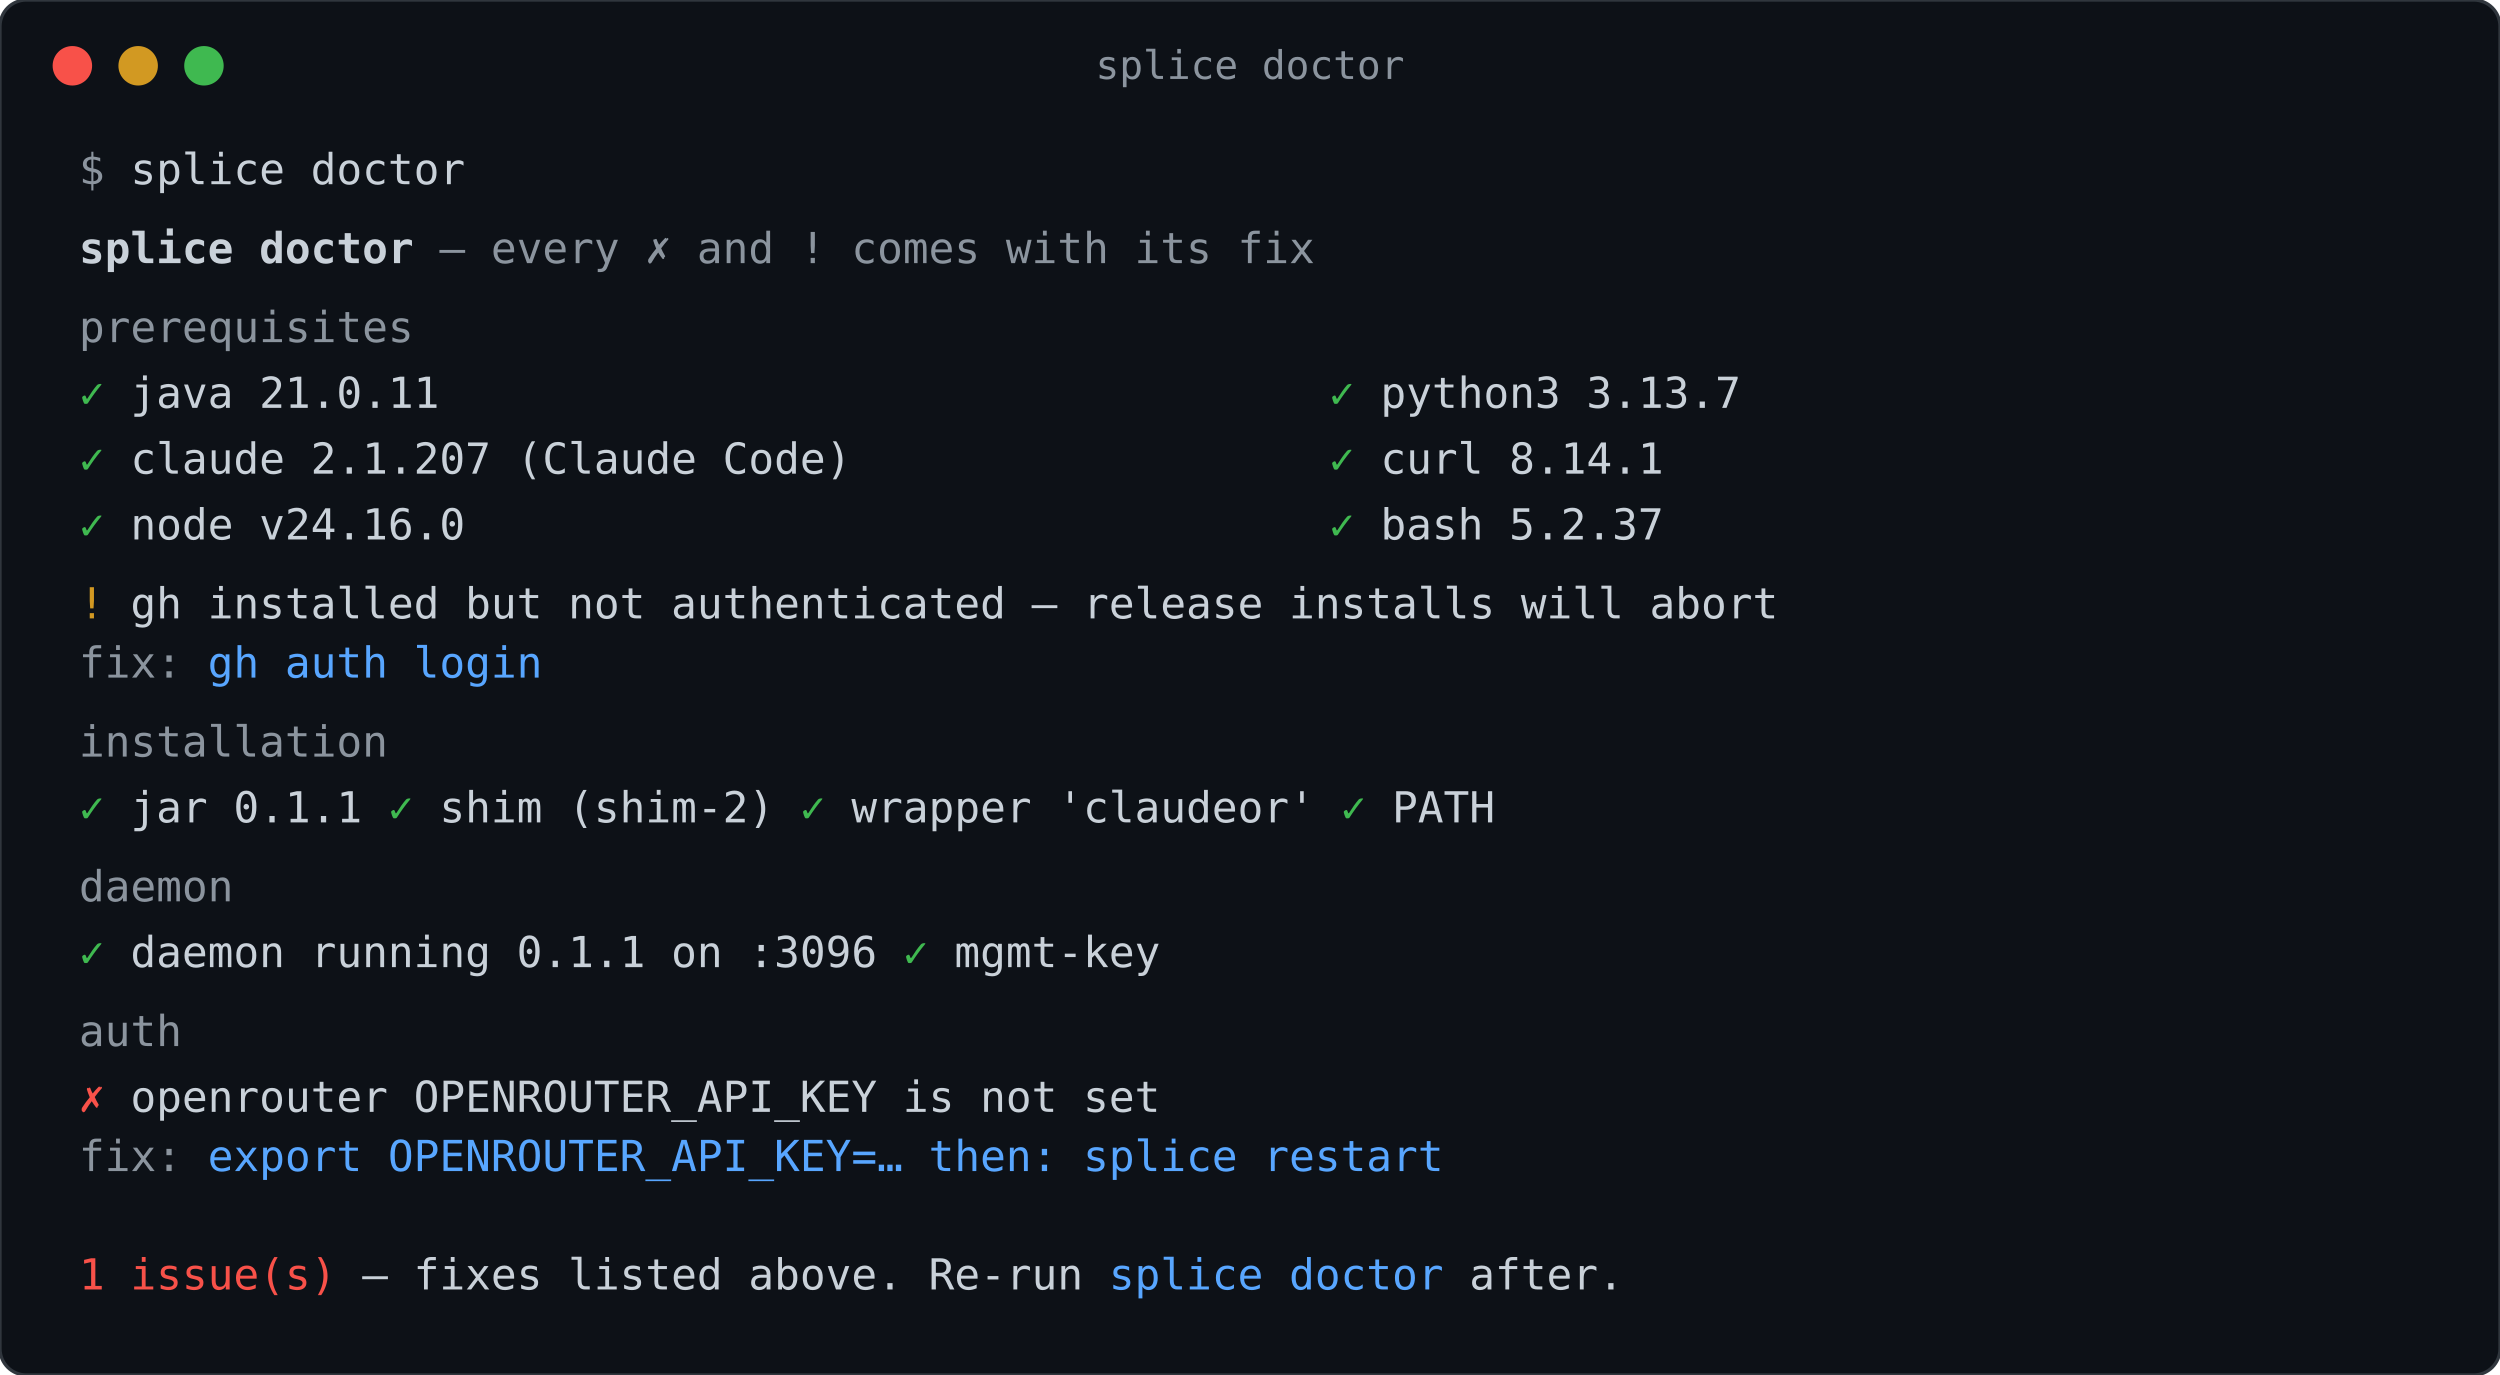
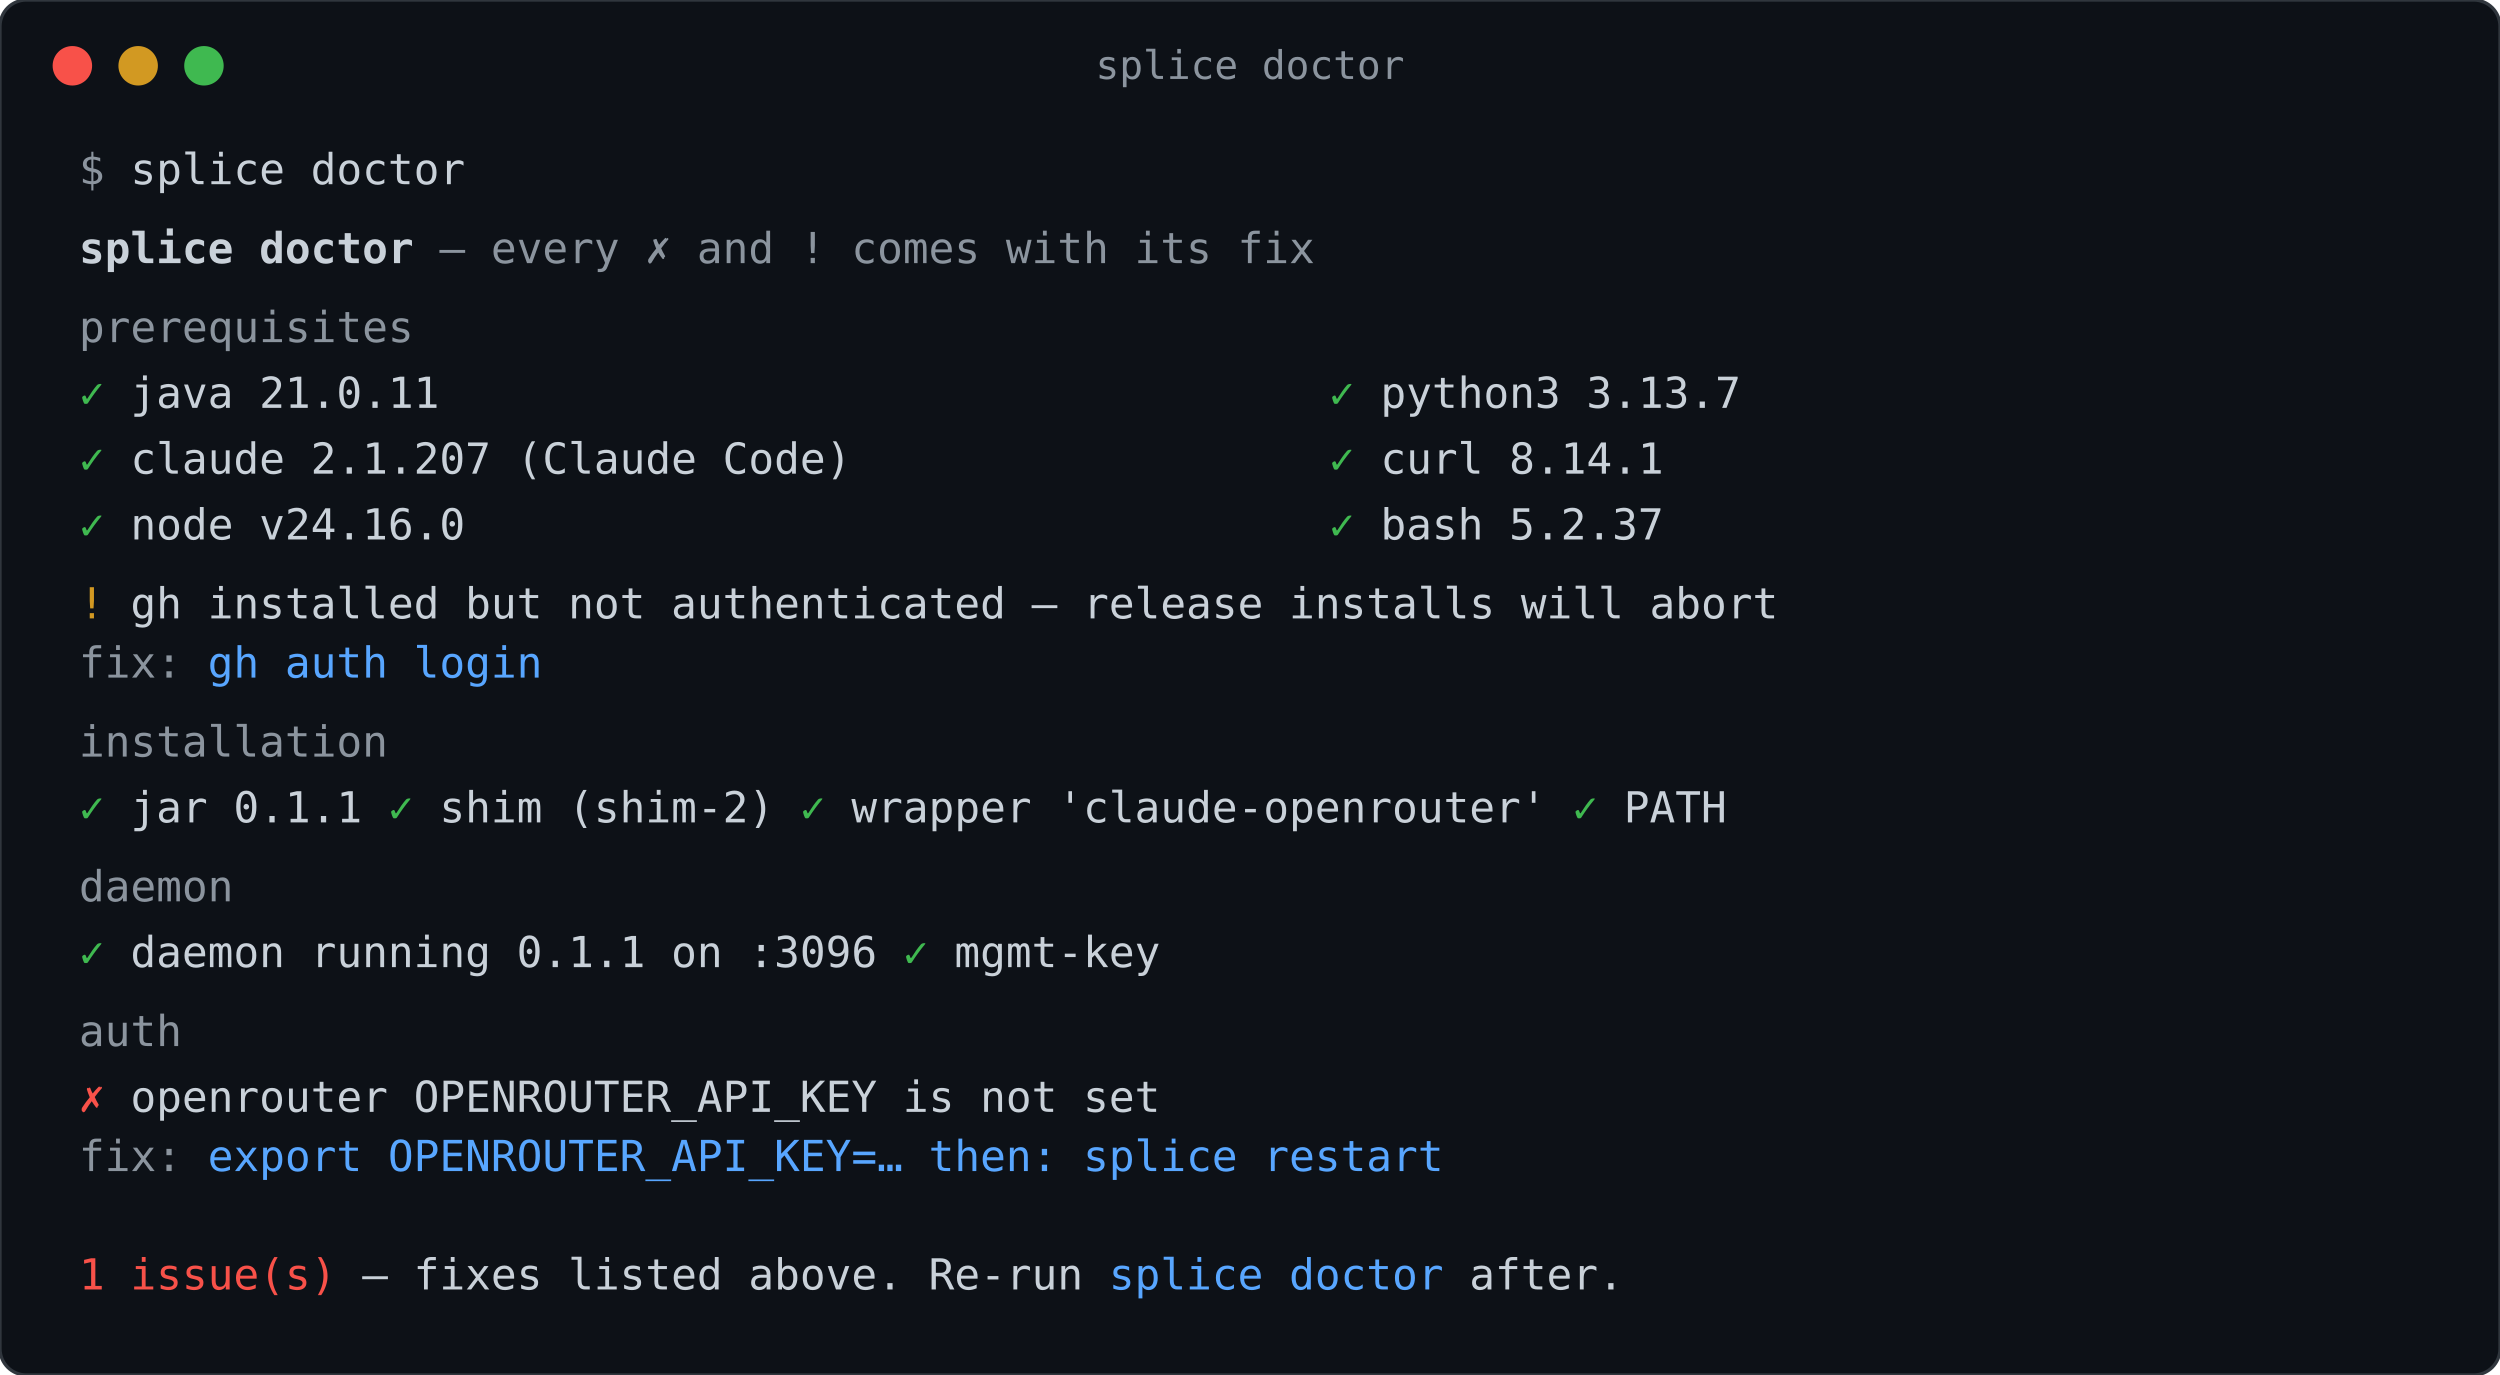
<svg xmlns="http://www.w3.org/2000/svg" width="760" height="418" viewBox="0 0 760 418" font-family="ui-monospace, SFMono-Regular, 'SF Mono', Menlo, Consolas, monospace" font-size="13">
  <rect width="760" height="418" rx="8" fill="#0d1117" stroke="#30363d" />
  <circle cx="22" cy="20" r="6" fill="#f85149" />
  <circle cx="42" cy="20" r="6" fill="#d29922" />
  <circle cx="62" cy="20" r="6" fill="#3fb950" />
  <text x="380" y="24" fill="#8b949e" text-anchor="middle" font-size="12">splice doctor</text>
  <g fill="#c9d1d9">
    <text x="24" y="56">
      <tspan fill="#8b949e">$</tspan> splice doctor</text>
    <text x="24" y="80">
      <tspan font-weight="bold">splice doctor</tspan>
      <tspan fill="#8b949e">— every ✗ and ! comes with its fix</tspan>
    </text>
    <text x="24" y="104" fill="#8b949e">prerequisites</text>
    <text x="24" y="124">
      <tspan fill="#3fb950">✓</tspan> java     21.0.11</text>
    <text x="24" y="144">
      <tspan fill="#3fb950">✓</tspan> claude   2.1.207 (Claude Code)</text>
    <text x="24" y="164">
      <tspan fill="#3fb950">✓</tspan> node     v24.16.0</text>
    <text x="404" y="124">
      <tspan fill="#3fb950">✓</tspan> python3  3.13.7</text>
    <text x="404" y="144">
      <tspan fill="#3fb950">✓</tspan> curl     8.14.1</text>
    <text x="404" y="164">
      <tspan fill="#3fb950">✓</tspan> bash     5.2.37</text>
    <text x="24" y="188">
      <tspan fill="#d29922">!</tspan> gh       installed but not authenticated — release installs will abort</text>
    <text x="24" y="206">
      <tspan fill="#8b949e">fix:</tspan>
      <tspan fill="#58a6ff">gh auth login</tspan>
    </text>
    <text x="24" y="230" fill="#8b949e">installation</text>
    <text x="24" y="250">
-       <tspan fill="#3fb950">✓</tspan> jar      0.1.1   <tspan fill="#3fb950">✓</tspan> shim (shim-2)   <tspan fill="#3fb950">✓</tspan> wrapper 'claudeor'   <tspan fill="#3fb950">✓</tspan> PATH</text>
+       <tspan fill="#3fb950">✓</tspan> jar      0.1.1   <tspan fill="#3fb950">✓</tspan> shim (shim-2)   <tspan fill="#3fb950">✓</tspan> wrapper 'claude-openrouter'   <tspan fill="#3fb950">✓</tspan> PATH</text>
    <text x="24" y="274" fill="#8b949e">daemon</text>
    <text x="24" y="294">
      <tspan fill="#3fb950">✓</tspan> daemon   running 0.1.1 on :3096   <tspan fill="#3fb950">✓</tspan> mgmt-key</text>
    <text x="24" y="318" fill="#8b949e">auth</text>
    <text x="24" y="338">
      <tspan fill="#f85149">✗</tspan> openrouter  OPENROUTER_API_KEY is not set</text>
    <text x="24" y="356">
      <tspan fill="#8b949e">fix:</tspan>
      <tspan fill="#58a6ff">export OPENROUTER_API_KEY=…   then: splice restart</tspan>
    </text>
    <text x="24" y="392">
      <tspan fill="#f85149">1 issue(s)</tspan> — fixes listed above. Re-run <tspan fill="#58a6ff">splice doctor</tspan> after.</text>
  </g>
</svg>
